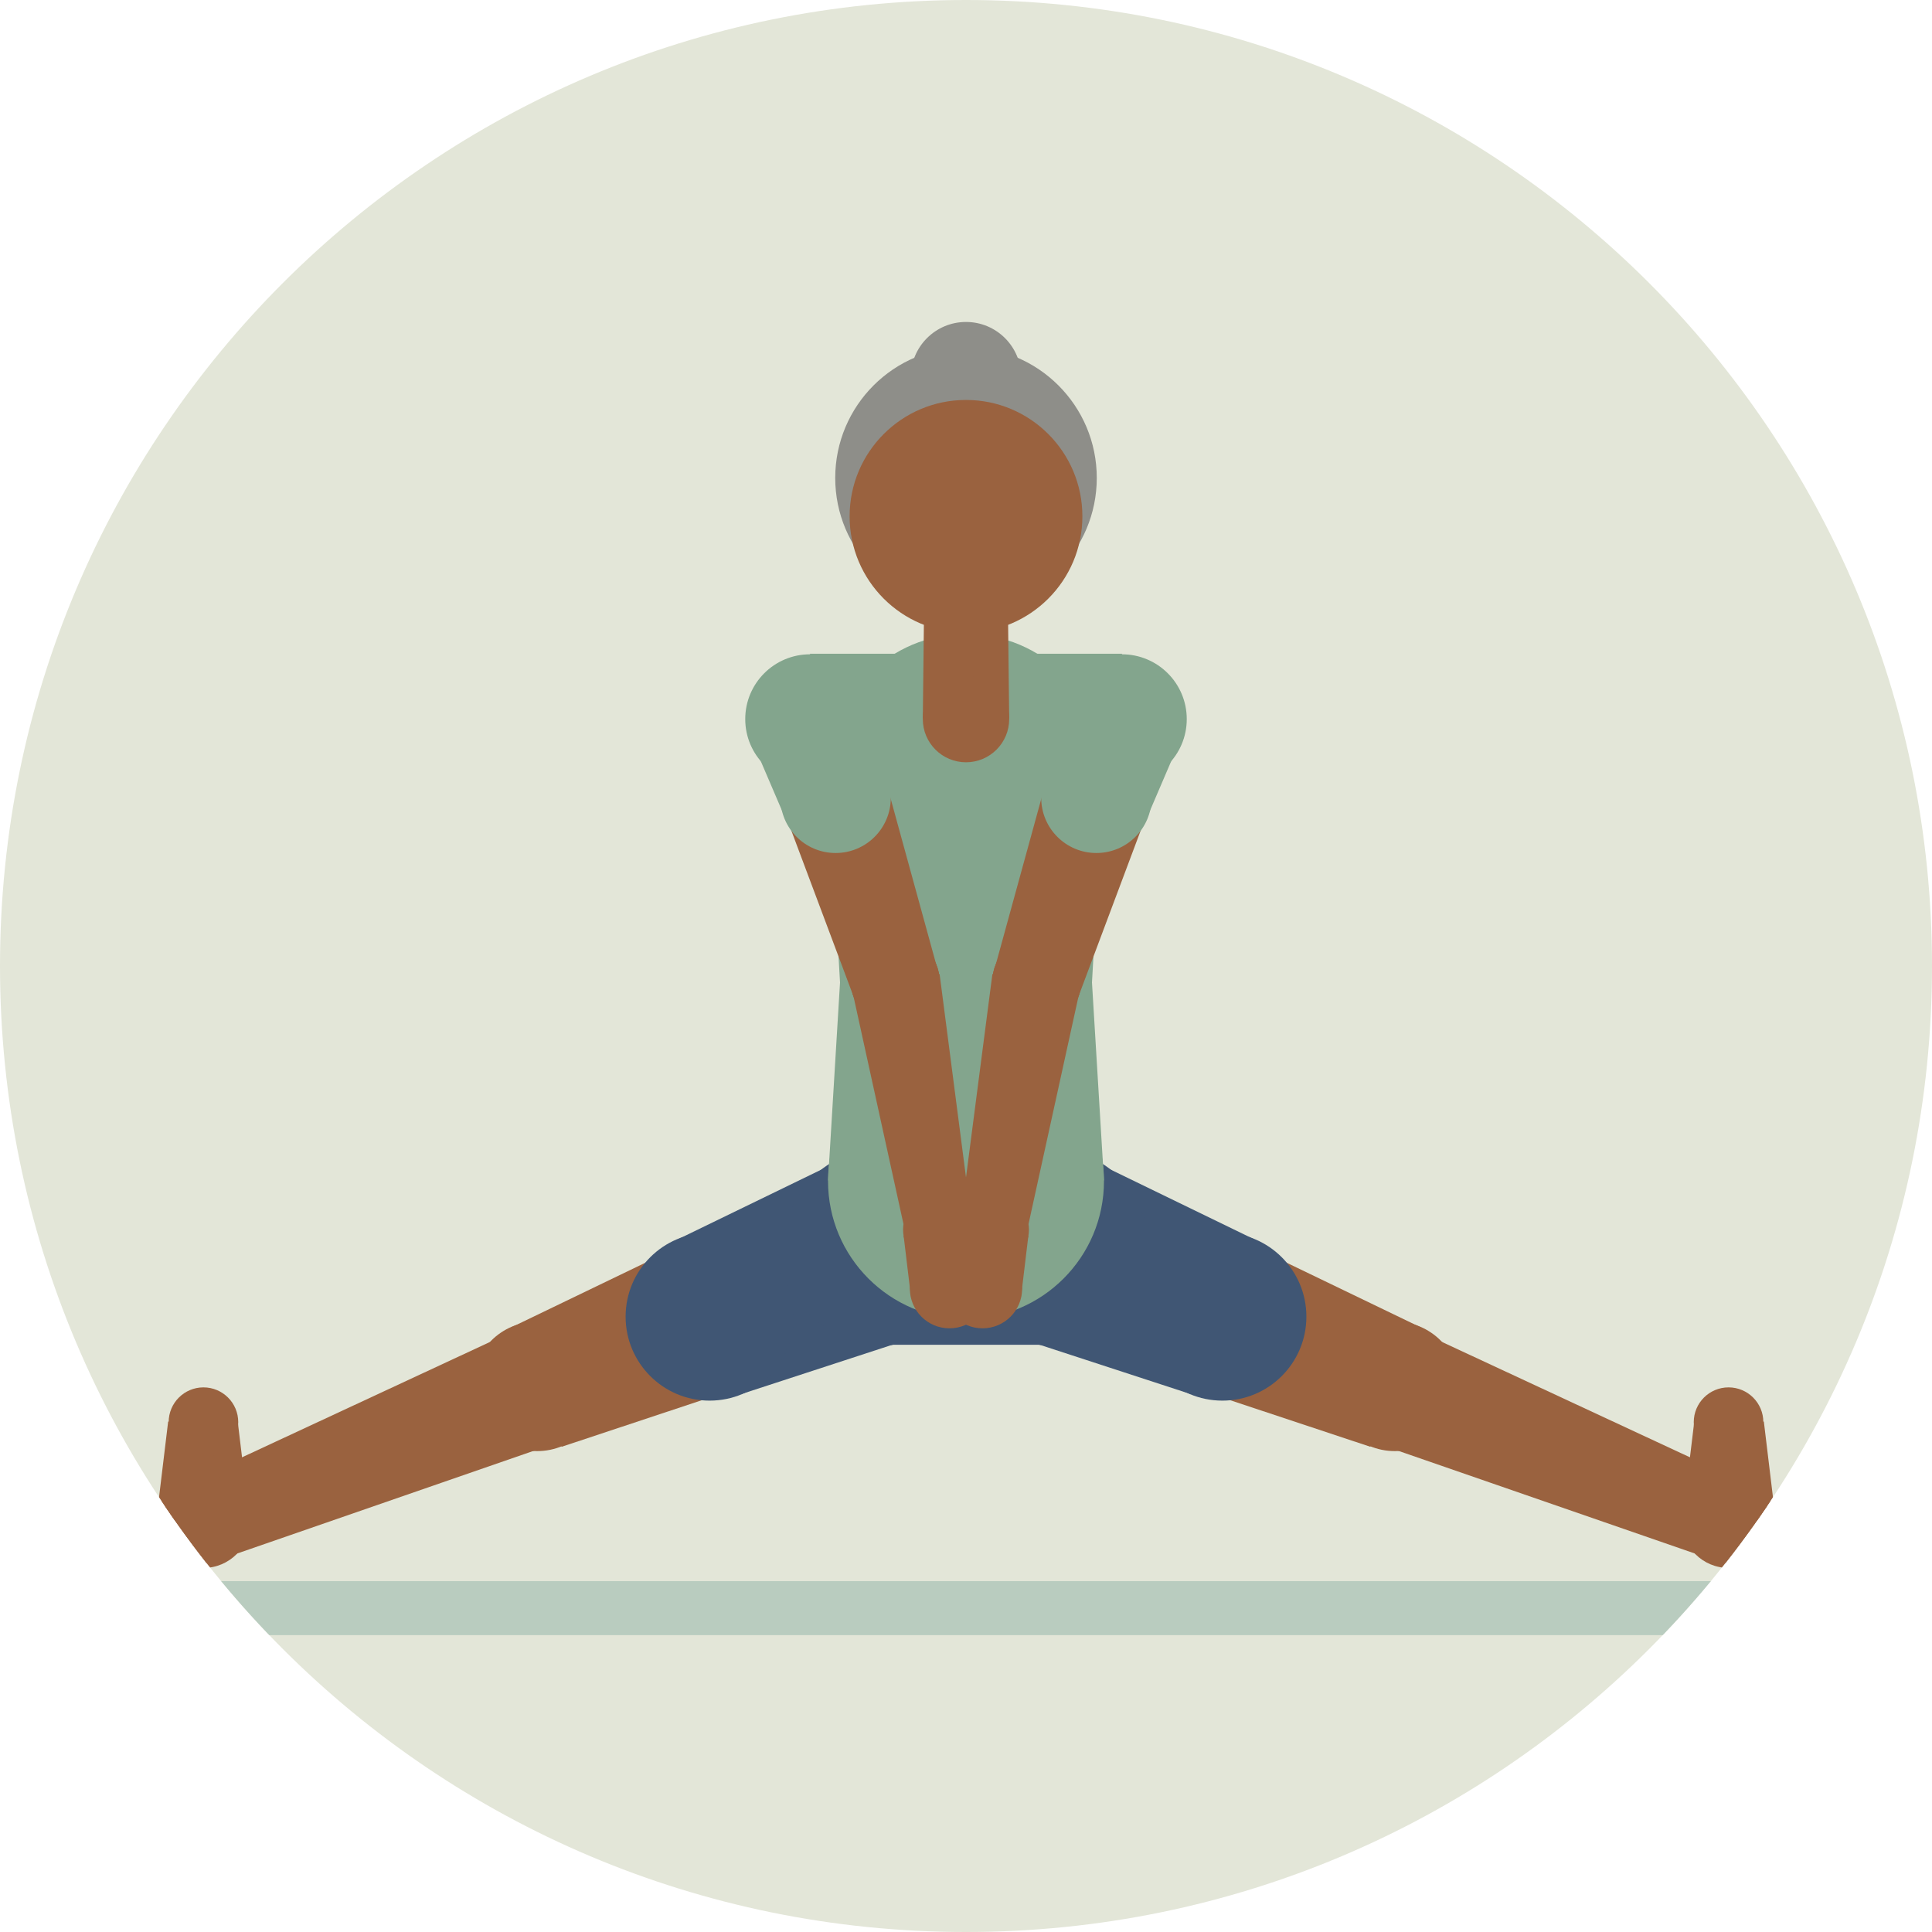
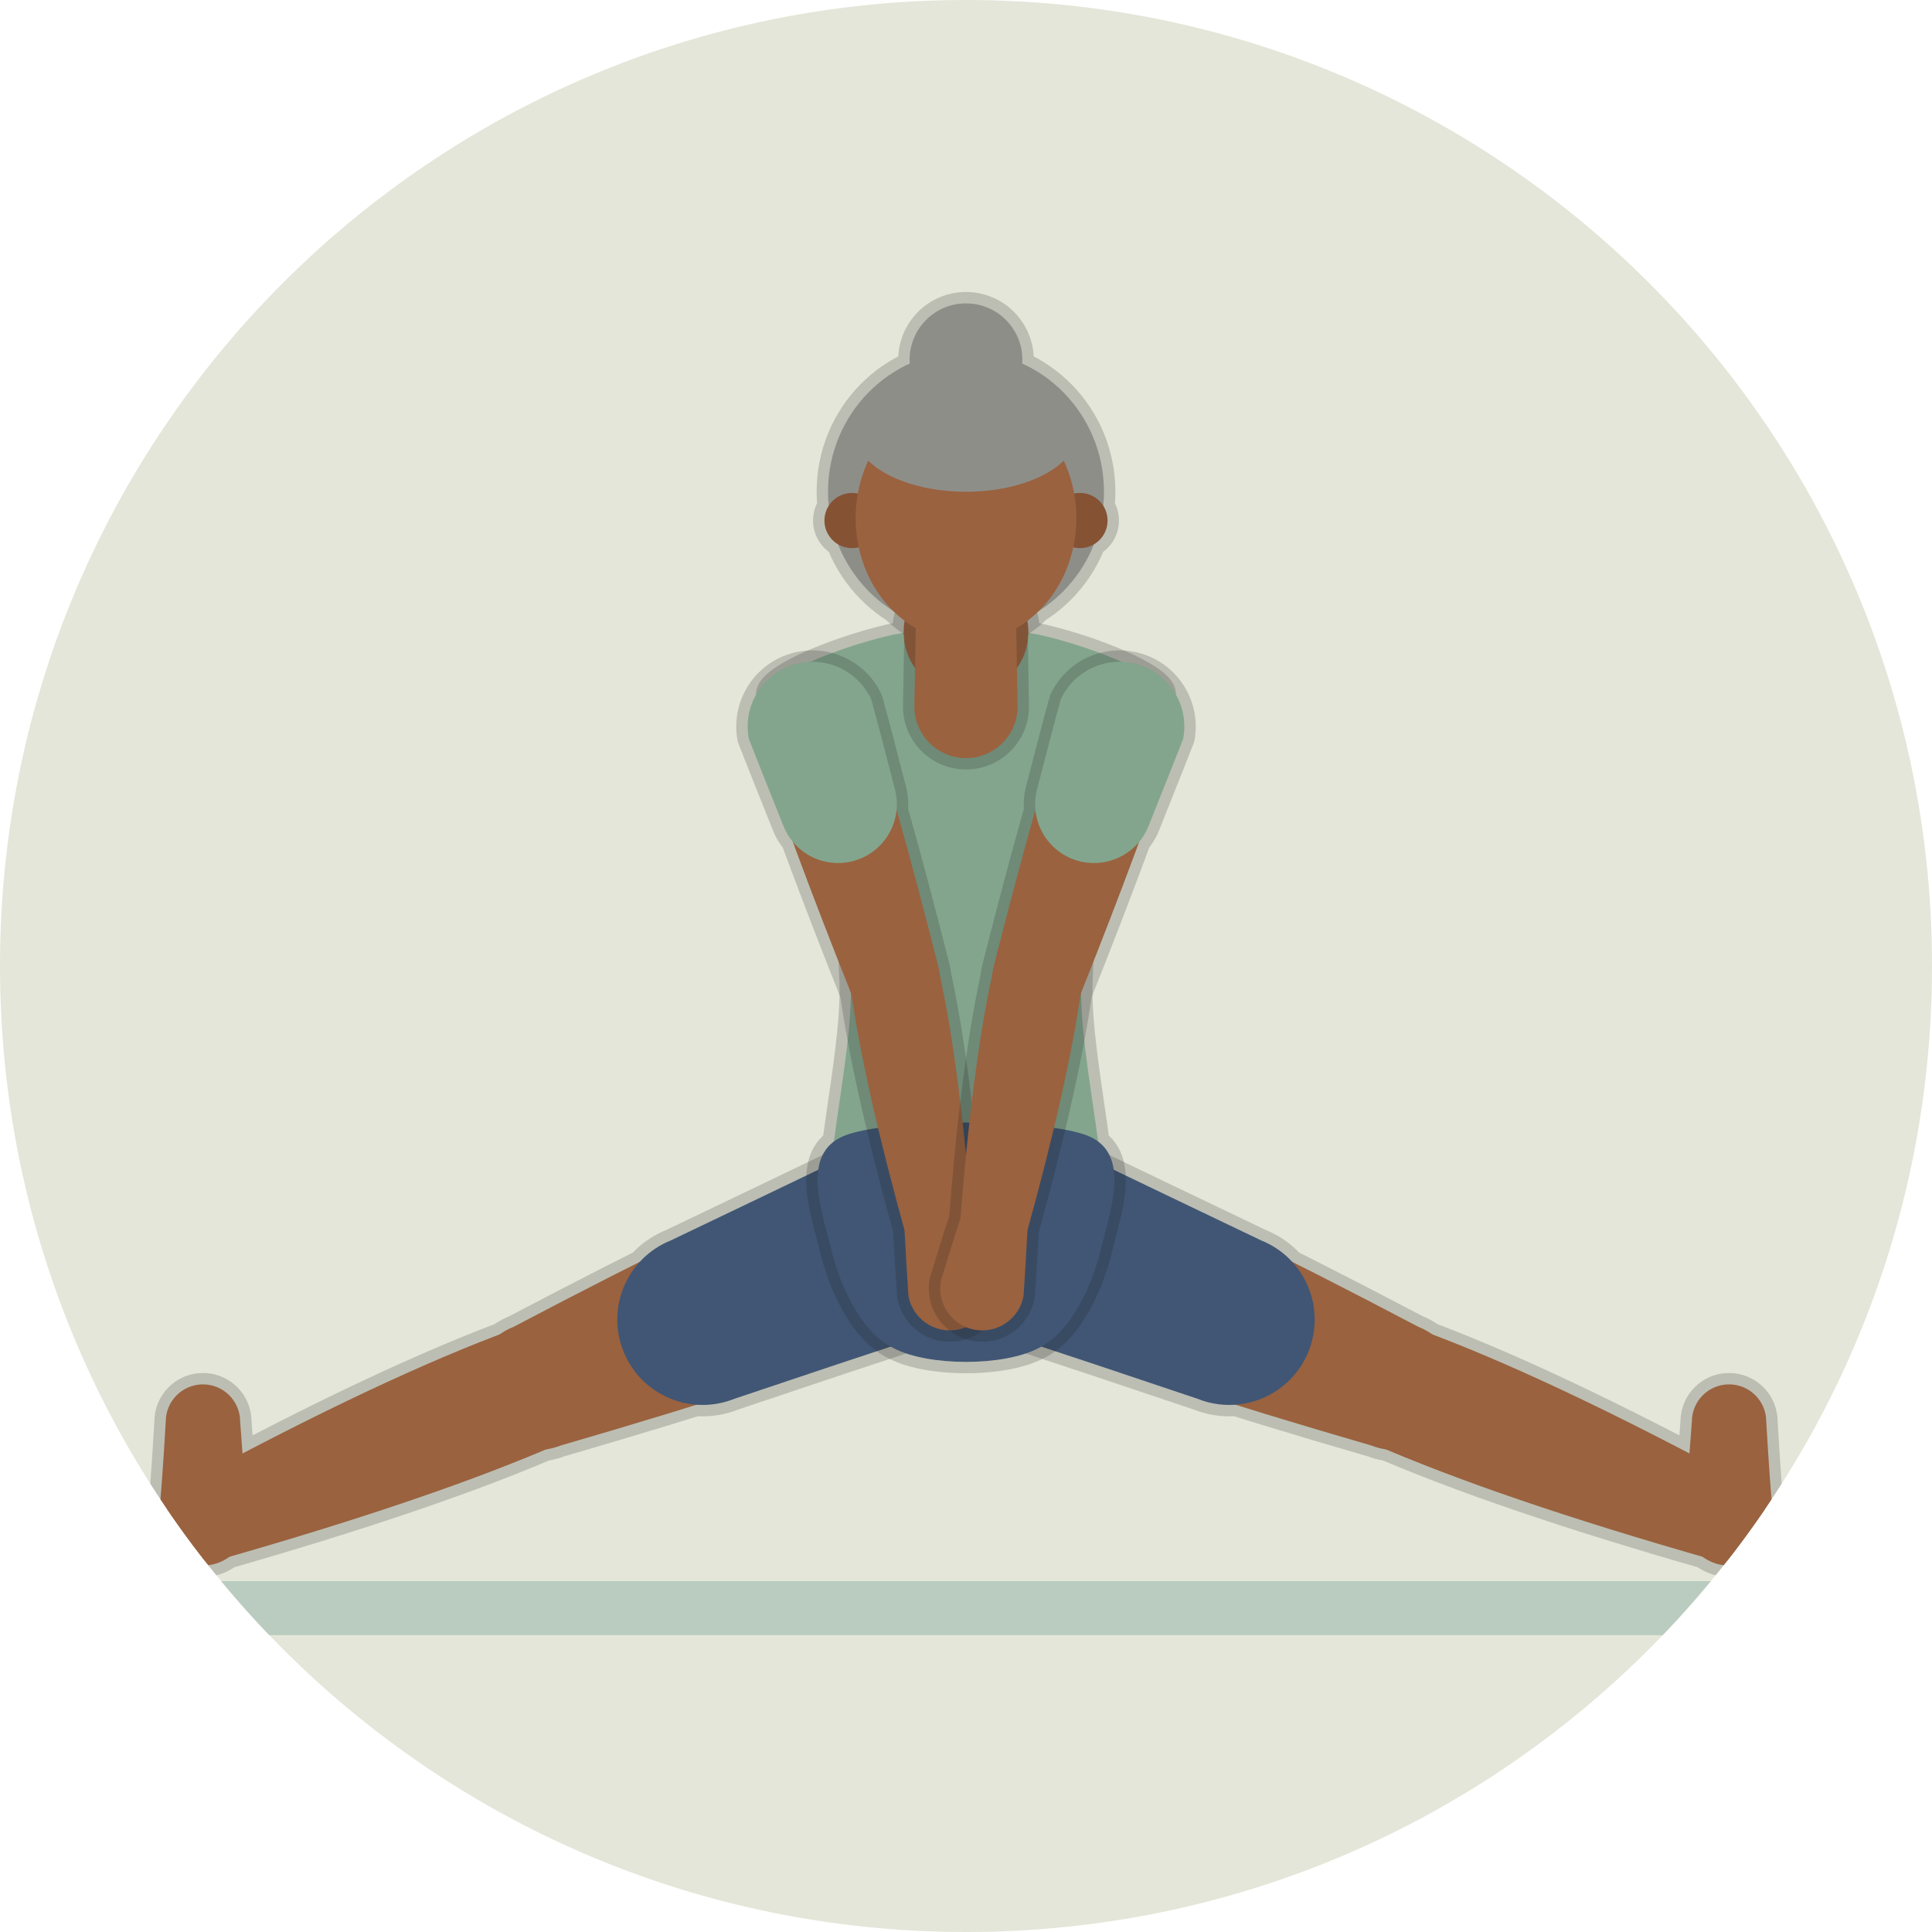
<svg xmlns="http://www.w3.org/2000/svg" viewBox="0 0 200 200" width="400" height="400" role="img" aria-label="Seated figure facing forward with legs wide apart and hands on the floor in front.">
  <circle cx="100" cy="100" r="100" fill="#E3E6D8" />
  <clipPath id="cvwqdw1">
    <circle cx="100" cy="100" r="100" />
  </clipPath>
  <g clip-path="url(#cvwqdw1)">
    <g transform="translate(100.0 164.3) scale(1.242)">
      <rect x="-79.058" y="-0.5" width="158.116" height="4.5" rx="2.2" fill="#B9CCBF" />
      <g>
-         <g fill="#9A623F">
-           <path d="M-37.6 -21.4 L-64.9 -8.7 L-62.2 -2.3 L-33.9 -12.1Z" />
-           <circle cx="-35.743" cy="-16.738" r="5" />
-           <circle cx="-63.558" cy="-5.5" r="3.5" />
-         </g>
-         <g fill="#9A623F">
-           <path d="M-9.8 -35.2 L-37.8 -21.7 L-33.7 -11.7 L-4.2 -21.5Z" />
-           <circle cx="-7" cy="-28.351" r="7.4" />
-           <circle cx="-35.743" cy="-16.738" r="5.4" />
-         </g>
-         <g fill="#405674">
-           <path d="M-10.0 -35.8 L-24.0 -29.0 L-18.7 -16.1 L-4.0 -20.9Z" />
-           <circle cx="-7" cy="-28.351" r="8" />
-           <circle cx="-21.371" cy="-22.545" r="7" />
-         </g>
-         <g fill="#9A623F">
-           <path d="M-59.7 -5.5 L-60.7 -13.8 L-66.5 -13.8 L-67.5 -5.5Z" />
-           <circle cx="-63.558" cy="-5.5" r="3.9" />
-           <circle cx="-63.558" cy="-13.75" r="2.9" />
-         </g>
+         <path d="M-37.7 -21.5Q-48.4 -17.6 -64.9 -8.7A3.5 3.5 0 0 0 -62.2 -2.3Q-44.3 -7.4 -33.8 -12.0A5.1 5.1 0 0 0 -37.7 -21.5ZM-9.8 -35.3Q-20.6 -30.7 -37.7 -21.7A5.3 5.3 0 0 0 -33.8 -11.8Q-15.2 -17.2 -4.2 -21.4A7.5 7.5 0 0 0 -9.8 -35.3ZM-10.0 -35.9Q-15.6 -33.2 -24.6 -28.9A7.1 7.1 0 0 0 -19.3 -15.7Q-9.8 -18.9 -4.0 -20.8A8.1 8.1 0 0 0 -10.0 -35.9ZM-59.9 -5.5Q-60.1 -8.6 -60.5 -13.8A3.1 3.1 0 0 0 -66.7 -13.8Q-67.0 -8.6 -67.3 -5.5A3.7 3.7 0 0 0 -59.9 -5.5Z" fill="#1E1F1D" stroke="#1E1F1D" stroke-width="1.9" stroke-linejoin="round" opacity="0.2" />
+         <path d="M-37.7 -21.5Q-48.4 -17.6 -64.9 -8.7A3.5 3.5 0 0 0 -62.2 -2.3Q-44.3 -7.4 -33.8 -12.0A5.1 5.1 0 0 0 -37.7 -21.5Z" fill="#9A623F" />
+         <path d="M-9.8 -35.3Q-20.6 -30.7 -37.7 -21.7A5.3 5.3 0 0 0 -33.8 -11.8Q-15.2 -17.2 -4.2 -21.4A7.5 7.5 0 0 0 -9.8 -35.3Z" fill="#9A623F" />
+         <path d="M-10.0 -35.9Q-15.6 -33.2 -24.6 -28.9A7.1 7.1 0 0 0 -19.3 -15.7Q-9.8 -18.9 -4.0 -20.8A8.1 8.1 0 0 0 -10.0 -35.9Z" fill="#405674" />
+         <path d="M-59.9 -5.5Q-60.1 -8.6 -60.5 -13.8A3.1 3.1 0 0 0 -66.7 -13.8Q-67.0 -8.6 -67.3 -5.5A3.7 3.7 0 0 0 -59.9 -5.5Z" fill="#9A623F" />
      </g>
      <g>
-         <g fill="#9A623F">
-           <path d="M33.9 -12.1 L62.2 -2.3 L64.9 -8.7 L37.6 -21.4Z" />
-           <circle cx="35.743" cy="-16.738" r="5" />
-           <circle cx="63.558" cy="-5.5" r="3.5" />
-         </g>
-         <g fill="#9A623F">
-           <path d="M4.2 -21.5 L33.7 -11.7 L37.8 -21.7 L9.8 -35.2Z" />
-           <circle cx="7" cy="-28.351" r="7.4" />
-           <circle cx="35.743" cy="-16.738" r="5.4" />
-         </g>
-         <g fill="#405674">
-           <path d="M4.0 -20.9 L18.7 -16.1 L24.0 -29.0 L10.0 -35.8Z" />
-           <circle cx="7" cy="-28.351" r="8" />
-           <circle cx="21.371" cy="-22.545" r="7" />
-         </g>
-         <g fill="#9A623F">
-           <path d="M67.5 -5.5 L66.5 -13.8 L60.7 -13.8 L59.7 -5.5Z" />
-           <circle cx="63.558" cy="-5.5" r="3.9" />
-           <circle cx="63.558" cy="-13.75" r="2.9" />
-         </g>
+         <path d="M33.8 -12.0Q44.3 -7.4 62.2 -2.3A3.5 3.5 0 0 0 64.9 -8.7Q48.4 -17.6 37.7 -21.5A5.1 5.1 0 0 0 33.8 -12.0ZM4.2 -21.4Q15.2 -17.2 33.8 -11.8A5.3 5.3 0 0 0 37.7 -21.7Q20.6 -30.7 9.8 -35.3A7.5 7.5 0 0 0 4.2 -21.4ZM4.0 -20.8Q9.8 -18.9 19.3 -15.7A7.1 7.1 0 0 0 24.6 -28.9Q15.6 -33.2 10.0 -35.9A8.1 8.1 0 0 0 4.0 -20.8ZM67.3 -5.5Q67.0 -8.6 66.7 -13.8A3.1 3.1 0 0 0 60.5 -13.8Q60.1 -8.6 59.9 -5.5A3.7 3.7 0 0 0 67.3 -5.5Z" fill="#1E1F1D" stroke="#1E1F1D" stroke-width="1.9" stroke-linejoin="round" opacity="0.2" />
+         <path d="M33.8 -12.0Q44.3 -7.4 62.2 -2.3A3.5 3.5 0 0 0 64.9 -8.7Q48.4 -17.6 37.7 -21.5A5.1 5.1 0 0 0 33.8 -12.0Z" fill="#9A623F" />
+         <path d="M4.2 -21.4Q15.2 -17.2 33.8 -11.8A5.3 5.3 0 0 0 37.7 -21.7Q20.6 -30.7 9.8 -35.3A7.5 7.5 0 0 0 4.2 -21.4Z" fill="#9A623F" />
+         <path d="M4.0 -20.8Q9.8 -18.9 19.3 -15.7A7.1 7.1 0 0 0 24.6 -28.9Q15.6 -33.2 10.0 -35.9A8.1 8.1 0 0 0 4.0 -20.8Z" fill="#405674" />
+         <path d="M67.3 -5.5Q67.0 -8.6 66.7 -13.8A3.1 3.1 0 0 0 60.5 -13.8Q60.1 -8.6 59.9 -5.5A3.7 3.7 0 0 0 67.3 -5.5Z" fill="#9A623F" />
      </g>
      <g>
-         <g fill="#405674">
-           <path d="M-7.0 -20.2 L7.0 -20.2 L7.0 -36.6 L-7.0 -36.6Z" />
-           <circle cx="-7" cy="-28.351" r="8.2" />
-           <circle cx="7" cy="-28.351" r="8.2" />
-         </g>
-         <g fill="#83A58D">
-           <path d="M11.5 -33.9 L10.5 -50.4 L-10.5 -50.4 L-11.5 -33.9Z" />
-           <circle cx="3.3677786976552215e-16" cy="-33.851" r="11.5" />
-           <circle cx="1.3471114790620886e-15" cy="-50.351" r="10.5" />
-         </g>
-         <g fill="#83A58D">
-           <path d="M10.5 -50.4 L11.5 -68.0 L-11.5 -68.0 L-10.5 -50.4Z" />
-           <circle cx="1.3471114790620886e-15" cy="-50.351" r="10.5" />
-           <circle cx="2.4248006623117594e-15" cy="-67.951" r="11.5" />
-         </g>
-         <g fill="#83A58D">
-           <path d="M-13.0 -67.0 L13.0 -67.0 L13.0 -77.8 L-13.0 -77.8Z" />
-           <circle cx="-13" cy="-72.351" r="5.4" />
-           <circle cx="13" cy="-72.351" r="5.4" />
-         </g>
+         <path d="M-11.0 -28.4C-12.6 -32.9 -9.4 -43.5 -9.6 -50.4C-9.8 -57.2 -11.1 -65.3 -12.2 -69.4C-13.3 -73.4 -17.4 -73.2 -16.4 -74.9C-15.4 -76.5 -9.7 -78.6 -6.0 -79.4C-2.3 -80.1 2.3 -80.1 6.0 -79.4C9.7 -78.6 15.4 -76.5 16.4 -74.9C17.4 -73.2 13.3 -73.4 12.2 -69.4C11.1 -65.3 9.8 -57.2 9.6 -50.4C9.4 -43.5 12.6 -32.9 11.0 -28.4C9.4 -23.9 3.7 -23.4 -0.0 -23.4C-3.7 -23.4 -9.4 -23.9 -11.0 -28.4ZM-11.3 -28.4C-12.0 -31.3 -13.8 -36.1 -10.2 -37.6C-6.6 -39.1 6.6 -39.1 10.2 -37.6C13.8 -36.1 12.0 -31.3 11.3 -28.4C10.6 -25.4 8.9 -21.3 6.0 -19.9C3.1 -18.4 -3.1 -18.4 -6.0 -19.9C-8.9 -21.3 -10.6 -25.4 -11.3 -28.4ZM0.0 -74.4A5.2 5.2 0.0 1 0 0.0 -84.8A5.2 5.2 0.0 1 0 0.0 -74.4Z" fill="#1E1F1D" stroke="#1E1F1D" stroke-width="1.9" stroke-linejoin="round" opacity="0.2" />
+         <path d="M-11.0 -28.4C-12.6 -32.9 -9.4 -43.5 -9.6 -50.4C-9.8 -57.2 -11.1 -65.3 -12.2 -69.4C-13.3 -73.4 -17.4 -73.2 -16.4 -74.9C-15.4 -76.5 -9.7 -78.6 -6.0 -79.4C-2.3 -80.1 2.3 -80.1 6.0 -79.4C9.7 -78.6 15.4 -76.5 16.4 -74.9C17.4 -73.2 13.3 -73.4 12.2 -69.4C11.1 -65.3 9.8 -57.2 9.6 -50.4C9.4 -43.5 12.6 -32.9 11.0 -28.4C9.4 -23.9 3.7 -23.4 -0.0 -23.4C-3.7 -23.4 -9.4 -23.9 -11.0 -28.4Z" fill="#83A58D" />
+         <path d="M-11.3 -28.4C-12.0 -31.3 -13.8 -36.1 -10.2 -37.6C-6.6 -39.1 6.6 -39.1 10.2 -37.6C13.8 -36.1 12.0 -31.3 11.3 -28.4C10.6 -25.4 8.9 -21.3 6.0 -19.9C3.1 -18.4 -3.1 -18.4 -6.0 -19.9C-8.9 -21.3 -10.6 -25.4 -11.3 -28.4Z" fill="#405674" />
+         <path d="M0.0 -74.4A5.2 5.2 0.0 1 0 0.0 -84.8A5.2 5.2 0.0 1 0 0.0 -74.4Z" fill="#9A623F" />
      </g>
      <g>
-         <g fill="#9A623F">
-           <path d="M-17.5 -70.9 L-9.4 -49.3 L-2.4 -51.6 L-8.5 -73.8Z" />
-           <circle cx="-13" cy="-72.351" r="4.7" />
-           <circle cx="-5.893" cy="-50.477" r="3.7" />
-         </g>
-         <g fill="#83A58D">
-           <path d="M-17.9 -70.7 L-15.2 -64.4 L-6.5 -67.2 L-8.1 -74.0Z" />
-           <circle cx="-13" cy="-72.351" r="5.2" />
-           <circle cx="-10.868" cy="-65.789" r="4.6" />
-         </g>
-         <g fill="#9A623F">
-           <path d="M-9.5 -49.8 L-5.0 -29.3 L0.5 -30.3 L-2.2 -51.1Z" />
-           <circle cx="-5.893" cy="-50.477" r="3.7" />
-           <circle cx="-2.246" cy="-29.796" r="2.8" />
-         </g>
-         <g fill="#9A623F">
-           <path d="M-5.2 -29.3 L-4.6 -24.3 L1.9 -25.4 L0.7 -30.3Z" />
-           <circle cx="-2.246" cy="-29.796" r="3" />
-           <circle cx="-1.378" cy="-24.872" r="3.3" />
-         </g>
+         <path d="M-17.5 -70.9Q-14.8 -62.6 -9.5 -49.3A3.8 3.8 0 0 0 -2.3 -51.7Q-5.8 -65.5 -8.5 -73.8A4.7 4.7 0 0 0 -17.5 -70.9ZM-18.1 -70.7Q-17.0 -67.9 -15.2 -63.4A4.9 4.9 0 0 0 -5.9 -66.4Q-7.1 -71.1 -7.9 -74.0A5.4 5.4 0 0 0 -18.1 -70.7ZM-9.6 -49.8Q-8.5 -41.9 -5.0 -29.3A2.8 2.8 0 0 0 0.5 -30.3Q-0.5 -43.3 -2.2 -51.1A3.8 3.8 0 0 0 -9.6 -49.8ZM-5.1 -29.3Q-5.0 -27.4 -4.8 -24.3A3.5 3.5 0 0 0 2.1 -25.5Q1.2 -28.5 0.6 -30.3A2.9 2.9 0 0 0 -5.1 -29.3Z" fill="#1E1F1D" stroke="#1E1F1D" stroke-width="1.9" stroke-linejoin="round" opacity="0.2" />
+         <path d="M-17.5 -70.9Q-14.8 -62.6 -9.5 -49.3A3.8 3.8 0 0 0 -2.3 -51.7Q-5.8 -65.5 -8.5 -73.8A4.7 4.7 0 0 0 -17.5 -70.9Z" fill="#9A623F" />
+         <path d="M-18.1 -70.7Q-17.0 -67.9 -15.2 -63.4A4.9 4.9 0 0 0 -5.9 -66.4Q-7.1 -71.1 -7.9 -74.0A5.4 5.4 0 0 0 -18.1 -70.7Z" fill="#83A58D" />
+         <path d="M-9.6 -49.8Q-8.5 -41.9 -5.0 -29.3A2.8 2.8 0 0 0 0.5 -30.3Q-0.5 -43.3 -2.2 -51.1A3.8 3.8 0 0 0 -9.6 -49.8Z" fill="#9A623F" />
+         <path d="M-5.1 -29.3Q-5.0 -27.4 -4.8 -24.3A3.5 3.5 0 0 0 2.1 -25.5Q1.2 -28.5 0.6 -30.3A2.9 2.9 0 0 0 -5.1 -29.3Z" fill="#9A623F" />
      </g>
      <g>
-         <g fill="#9A623F">
-           <path d="M8.5 -73.8 L2.4 -51.6 L9.4 -49.3 L17.5 -70.9Z" />
-           <circle cx="13" cy="-72.351" r="4.7" />
-           <circle cx="5.893" cy="-50.477" r="3.7" />
-         </g>
-         <g fill="#83A58D">
-           <path d="M8.1 -74.0 L6.5 -67.2 L15.2 -64.4 L17.9 -70.7Z" />
-           <circle cx="13" cy="-72.351" r="5.2" />
-           <circle cx="10.868" cy="-65.789" r="4.6" />
-         </g>
-         <g fill="#9A623F">
-           <path d="M2.2 -51.1 L-0.5 -30.3 L5.0 -29.3 L9.5 -49.8Z" />
-           <circle cx="5.893" cy="-50.477" r="3.7" />
-           <circle cx="2.246" cy="-29.796" r="2.8" />
-         </g>
-         <g fill="#9A623F">
-           <path d="M-0.7 -30.3 L-1.9 -25.4 L4.6 -24.3 L5.2 -29.3Z" />
-           <circle cx="2.246" cy="-29.796" r="3" />
-           <circle cx="1.378" cy="-24.872" r="3.3" />
-         </g>
+         <path d="M8.5 -73.8Q5.8 -65.5 2.3 -51.7A3.8 3.8 0 0 0 9.5 -49.3Q14.8 -62.6 17.5 -70.9A4.7 4.7 0 0 0 8.5 -73.8ZM7.9 -74.0Q7.1 -71.1 5.9 -66.4A4.9 4.9 0 0 0 15.2 -63.4Q17.0 -67.9 18.1 -70.7A5.4 5.4 0 0 0 7.9 -74.0ZM2.2 -51.1Q0.5 -43.3 -0.5 -30.3A2.8 2.8 0 0 0 5.0 -29.3Q8.5 -41.9 9.6 -49.8A3.8 3.8 0 0 0 2.2 -51.1ZM-0.6 -30.3Q-1.2 -28.5 -2.1 -25.5A3.5 3.5 0 0 0 4.8 -24.3Q5.0 -27.4 5.1 -29.3A2.9 2.9 0 0 0 -0.6 -30.3Z" fill="#1E1F1D" stroke="#1E1F1D" stroke-width="1.9" stroke-linejoin="round" opacity="0.2" />
+         <path d="M8.5 -73.8Q5.8 -65.5 2.3 -51.7A3.8 3.8 0 0 0 9.5 -49.3Q14.8 -62.6 17.5 -70.9A4.7 4.7 0 0 0 8.5 -73.8Z" fill="#9A623F" />
+         <path d="M7.9 -74.0Q7.1 -71.1 5.9 -66.4A4.9 4.9 0 0 0 15.2 -63.4Q17.0 -67.9 18.1 -70.7A5.4 5.4 0 0 0 7.9 -74.0Z" fill="#83A58D" />
+         <path d="M2.2 -51.1Q0.5 -43.3 -0.5 -30.3A2.8 2.8 0 0 0 5.0 -29.3Q8.5 -41.9 9.6 -49.8A3.8 3.8 0 0 0 2.2 -51.1Z" fill="#9A623F" />
+         <path d="M-0.6 -30.3Q-1.2 -28.5 -2.1 -25.5A3.5 3.5 0 0 0 4.8 -24.3Q5.0 -27.4 5.1 -29.3A2.9 2.9 0 0 0 -0.6 -30.3Z" fill="#9A623F" />
      </g>
      <g>
-         <g fill="#9A623F">
-           <path d="M3.6 -72.4 L3.4 -89.9 L-3.4 -89.9 L-3.6 -72.4Z" />
-           <circle cx="2.6942229581241772e-15" cy="-72.351" r="3.6" />
-           <circle cx="3.765788907378111e-15" cy="-89.851" r="3.4" />
-         </g>
-         <circle cx="4.4393446469091554e-15" cy="-100.851" r="4.6" fill="#8E8E89" />
-         <circle cx="3.924992991267267e-15" cy="-92.451" r="10.9" fill="#8E8E89" />
-         <circle cx="3.7290495034036905e-15" cy="-89.251" r="9.7" fill="#9A623F" />
+         <path d="M4.3 -73.4Q4.2 -79.6 4.0 -89.9A4.0 4.0 0 0 0 -4.0 -89.9Q-4.2 -79.6 -4.3 -73.4A4.3 4.3 0 0 0 4.3 -73.4ZM0.0 -97.6A4.7 4.7 0.0 1 0 0.0 -107.0A4.7 4.7 0.0 1 0 0.0 -97.6ZM0.0 -79.6A11.5 11.7 0.0 1 0 0.0 -103.0A11.5 11.7 0.0 1 0 0.0 -79.6ZM9.5 -86.6A2.3 2.3 0.0 1 0 9.5 -91.2A2.3 2.3 0.0 1 0 9.5 -86.6ZM-9.5 -86.6A2.3 2.3 0.0 1 0 -9.5 -91.2A2.3 2.3 0.0 1 0 -9.5 -86.6ZM0.0 -78.8A9.2 10.3 0.0 1 0 0.0 -99.4A9.2 10.3 0.0 1 0 0.0 -78.8ZM0.0 -91.3A9.3 5.0 0.0 1 0 0.0 -101.3A9.3 5.0 0.0 1 0 0.0 -91.3Z" fill="#1E1F1D" stroke="#1E1F1D" stroke-width="1.9" stroke-linejoin="round" opacity="0.2" />
+         <path d="M4.3 -73.4Q4.2 -79.6 4.0 -89.9A4.0 4.0 0 0 0 -4.0 -89.9Q-4.2 -79.6 -4.3 -73.4A4.3 4.3 0 0 0 4.3 -73.4Z" fill="#9A623F" />
+         <path d="M0.0 -97.6A4.7 4.7 0.0 1 0 0.0 -107.0A4.7 4.7 0.0 1 0 0.0 -97.6Z" fill="#8E8E89" />
+         <path d="M0.0 -79.6A11.5 11.7 0.0 1 0 0.0 -103.0A11.5 11.7 0.0 1 0 0.0 -79.6Z" fill="#8E8E89" />
+         <path d="M9.5 -86.6A2.3 2.3 0.0 1 0 9.5 -91.2A2.3 2.3 0.0 1 0 9.5 -86.6Z" fill="#855234" />
+         <path d="M-9.5 -86.6A2.3 2.3 0.0 1 0 -9.5 -91.2A2.3 2.3 0.0 1 0 -9.5 -86.6Z" fill="#855234" />
+         <path d="M0.0 -78.8A9.2 10.3 0.0 1 0 0.0 -99.4A9.2 10.3 0.0 1 0 0.0 -78.8Z" fill="#9A623F" />
+         <path d="M0.0 -91.3A9.3 5.0 0.0 1 0 0.0 -101.3A9.3 5.0 0.0 1 0 0.0 -91.3Z" fill="#8E8E89" />
      </g>
    </g>
  </g>
</svg>
